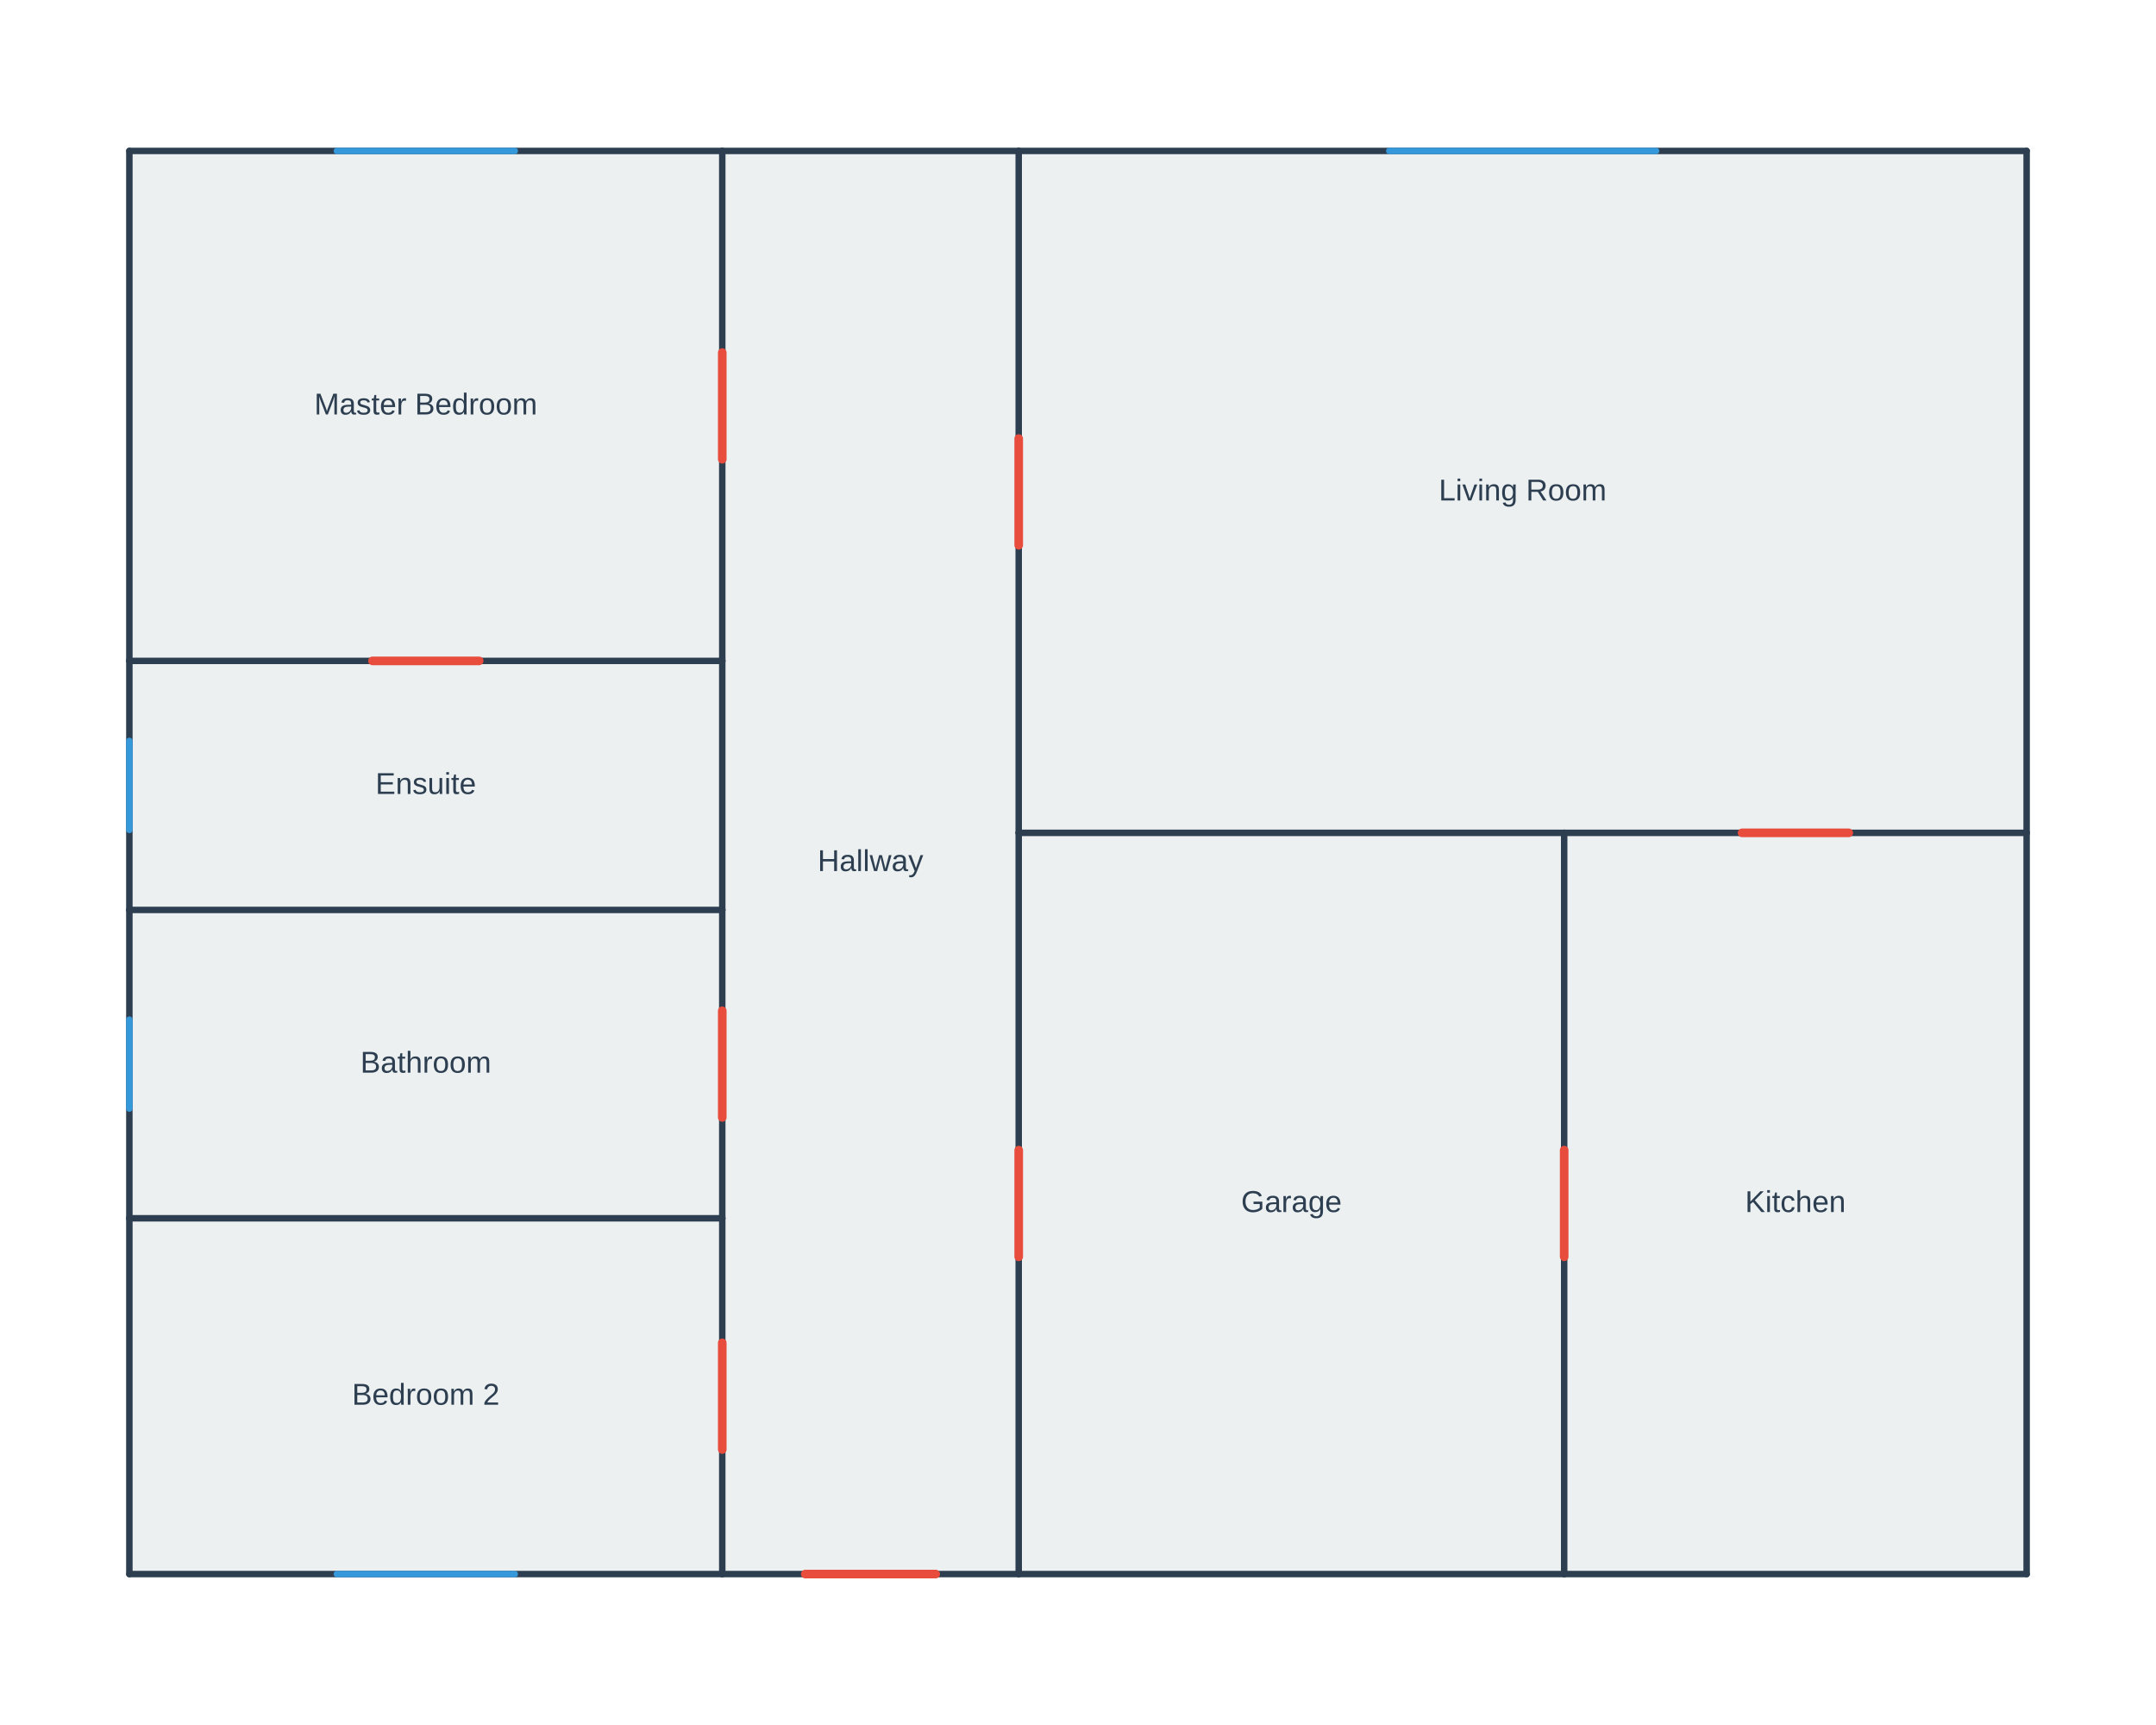
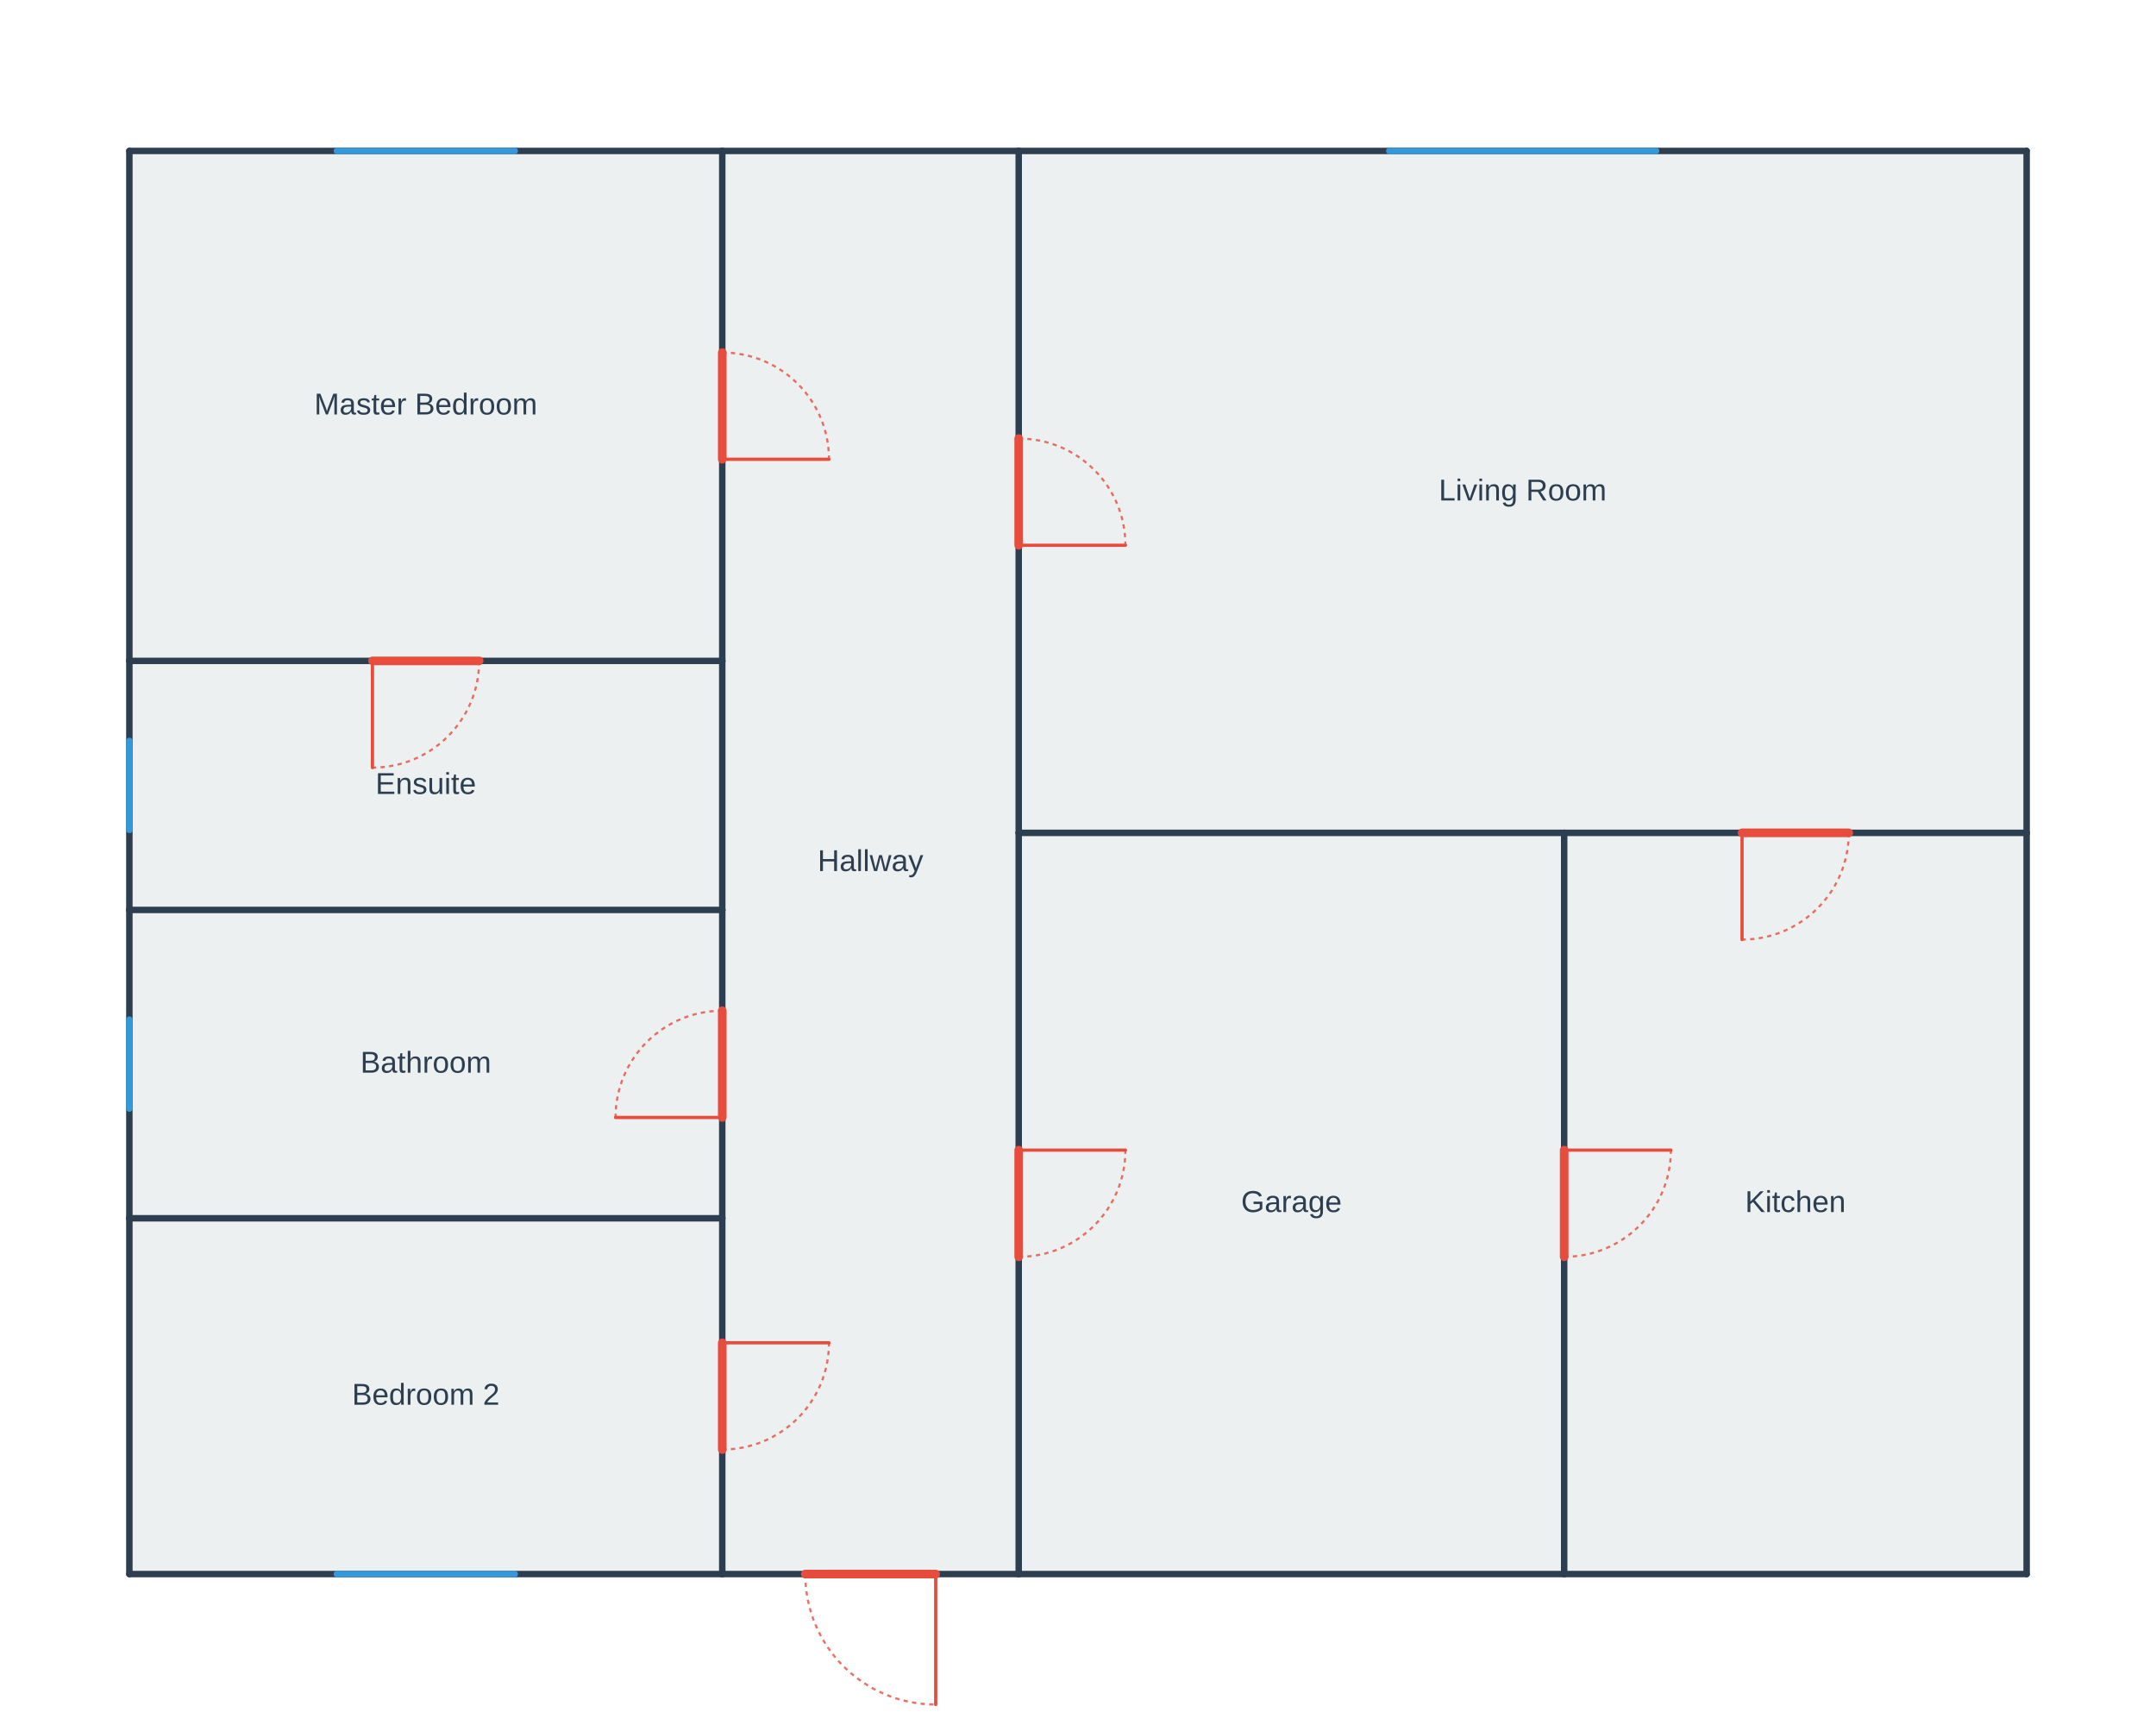
<svg xmlns="http://www.w3.org/2000/svg" width="1000" height="800" viewBox="0 0 1000 800">
  <defs>
    <style>
      .room-label { font-family: Arial, sans-serif; font-weight: 500; }
    </style>
  </defs>
  <rect width="1000" height="800" fill="#ffffff" />
  <path d="M 60.00 730.00 L 940.00 730.00 L 940.00 70.00 L 60.00 70.00 Z" fill="none" stroke="#7f8c8d" stroke-width="2" stroke-dasharray="8,4" />
  <path d="M 335.00 730.00 L 472.50 730.00 L 472.50 70.00 L 335.00 70.00 Z" fill="#ecf0f1" stroke="#bdc3c7" stroke-width="1" />
  <path d="M 472.50 730.00 L 725.50 730.00 L 725.50 386.25 L 472.50 386.25 Z" fill="#ecf0f1" stroke="#bdc3c7" stroke-width="1" />
  <path d="M 472.50 386.25 L 940.00 386.25 L 940.00 70.00 L 472.50 70.00 Z" fill="#ecf0f1" stroke="#bdc3c7" stroke-width="1" />
  <path d="M 725.50 730.00 L 940.00 730.00 L 940.00 386.25 L 725.50 386.25 Z" fill="#ecf0f1" stroke="#bdc3c7" stroke-width="1" />
  <path d="M 60.00 306.50 L 335.00 306.50 L 335.00 70.00 L 60.00 70.00 Z" fill="#ecf0f1" stroke="#bdc3c7" stroke-width="1" />
  <path d="M 60.00 422.00 L 335.00 422.00 L 335.00 306.50 L 60.00 306.50 Z" fill="#ecf0f1" stroke="#bdc3c7" stroke-width="1" />
  <path d="M 60.00 730.00 L 335.00 730.00 L 335.00 565.00 L 60.00 565.00 Z" fill="#ecf0f1" stroke="#bdc3c7" stroke-width="1" />
  <path d="M 60.00 565.00 L 335.00 565.00 L 335.00 422.00 L 60.00 422.00 Z" fill="#ecf0f1" stroke="#bdc3c7" stroke-width="1" />
  <line x1="472.50" y1="730.00" x2="472.50" y2="386.25" stroke="#2c3e50" stroke-width="3" stroke-linecap="round" />
  <line x1="472.50" y1="386.25" x2="472.50" y2="70.00" stroke="#2c3e50" stroke-width="3" stroke-linecap="round" />
  <line x1="335.00" y1="306.50" x2="335.00" y2="70.00" stroke="#2c3e50" stroke-width="3" stroke-linecap="round" />
  <line x1="335.00" y1="422.00" x2="335.00" y2="306.50" stroke="#2c3e50" stroke-width="3" stroke-linecap="round" />
  <line x1="335.00" y1="730.00" x2="335.00" y2="565.00" stroke="#2c3e50" stroke-width="3" stroke-linecap="round" />
  <line x1="335.00" y1="565.00" x2="335.00" y2="422.00" stroke="#2c3e50" stroke-width="3" stroke-linecap="round" />
  <line x1="725.50" y1="730.00" x2="725.50" y2="386.25" stroke="#2c3e50" stroke-width="3" stroke-linecap="round" />
  <line x1="472.50" y1="386.25" x2="725.50" y2="386.25" stroke="#2c3e50" stroke-width="3" stroke-linecap="round" />
  <line x1="725.50" y1="386.25" x2="940.00" y2="386.25" stroke="#2c3e50" stroke-width="3" stroke-linecap="round" />
  <line x1="60.00" y1="306.50" x2="335.00" y2="306.50" stroke="#2c3e50" stroke-width="3" stroke-linecap="round" />
  <line x1="60.00" y1="422.00" x2="335.00" y2="422.00" stroke="#2c3e50" stroke-width="3" stroke-linecap="round" />
  <line x1="60.00" y1="565.00" x2="335.00" y2="565.00" stroke="#2c3e50" stroke-width="3" stroke-linecap="round" />
  <line x1="335.00" y1="730.00" x2="472.50" y2="730.00" stroke="#2c3e50" stroke-width="3" stroke-linecap="round" />
  <line x1="335.00" y1="70.00" x2="472.50" y2="70.00" stroke="#2c3e50" stroke-width="3" stroke-linecap="round" />
  <line x1="472.50" y1="730.00" x2="725.50" y2="730.00" stroke="#2c3e50" stroke-width="3" stroke-linecap="round" />
  <line x1="940.00" y1="386.25" x2="940.00" y2="70.00" stroke="#2c3e50" stroke-width="3" stroke-linecap="round" />
  <line x1="472.50" y1="70.00" x2="940.00" y2="70.00" stroke="#2c3e50" stroke-width="3" stroke-linecap="round" />
  <line x1="725.50" y1="730.00" x2="940.00" y2="730.00" stroke="#2c3e50" stroke-width="3" stroke-linecap="round" />
  <line x1="940.00" y1="730.00" x2="940.00" y2="386.25" stroke="#2c3e50" stroke-width="3" stroke-linecap="round" />
  <line x1="60.00" y1="70.00" x2="335.00" y2="70.00" stroke="#2c3e50" stroke-width="3" stroke-linecap="round" />
  <line x1="60.00" y1="306.50" x2="60.00" y2="70.00" stroke="#2c3e50" stroke-width="3" stroke-linecap="round" />
  <line x1="60.00" y1="422.00" x2="60.00" y2="306.50" stroke="#2c3e50" stroke-width="3" stroke-linecap="round" />
  <line x1="60.00" y1="730.00" x2="335.00" y2="730.00" stroke="#2c3e50" stroke-width="3" stroke-linecap="round" />
  <line x1="60.00" y1="730.00" x2="60.00" y2="565.00" stroke="#2c3e50" stroke-width="3" stroke-linecap="round" />
  <line x1="60.00" y1="565.00" x2="60.00" y2="422.00" stroke="#2c3e50" stroke-width="3" stroke-linecap="round" />
  <line x1="472.50" y1="582.88" x2="472.50" y2="533.38" stroke="#e74c3c" stroke-width="4" stroke-linecap="round" />
+   <line class="door-leaf" x1="472.50" y1="533.38" x2="522.00" y2="533.38" stroke="#e74c3c" stroke-width="1.5" stroke-linecap="round" />
+   <path class="door-swing" d="M 472.50 582.88 A 49.50 49.50 0 0 0 522.00 533.38" fill="none" stroke="#e74c3c" stroke-width="1" stroke-dasharray="2,2" opacity="0.8" />
  <line x1="472.50" y1="252.88" x2="472.50" y2="203.38" stroke="#e74c3c" stroke-width="4" stroke-linecap="round" />
+   <line class="door-leaf" x1="472.50" y1="252.88" x2="522.00" y2="252.88" stroke="#e74c3c" stroke-width="1.5" stroke-linecap="round" />
+   <path class="door-swing" d="M 472.50 203.38 A 49.50 49.50 0 0 1 522.00 252.88" fill="none" stroke="#e74c3c" stroke-width="1" stroke-dasharray="2,2" opacity="0.8" />
  <line x1="335.00" y1="213.00" x2="335.00" y2="163.50" stroke="#e74c3c" stroke-width="4" stroke-linecap="round" />
+   <line class="door-leaf" x1="335.00" y1="213.00" x2="384.50" y2="213.00" stroke="#e74c3c" stroke-width="1.5" stroke-linecap="round" />
+   <path class="door-swing" d="M 335.00 163.50 A 49.50 49.50 0 0 1 384.50 213.00" fill="none" stroke="#e74c3c" stroke-width="1" stroke-dasharray="2,2" opacity="0.8" />
  <line x1="335.00" y1="672.25" x2="335.00" y2="622.75" stroke="#e74c3c" stroke-width="4" stroke-linecap="round" />
+   <line class="door-leaf" x1="335.00" y1="622.75" x2="384.50" y2="622.75" stroke="#e74c3c" stroke-width="1.5" stroke-linecap="round" />
+   <path class="door-swing" d="M 335.00 672.25 A 49.50 49.50 0 0 0 384.50 622.75" fill="none" stroke="#e74c3c" stroke-width="1" stroke-dasharray="2,2" opacity="0.8" />
  <line x1="725.50" y1="582.88" x2="725.50" y2="533.38" stroke="#e74c3c" stroke-width="4" stroke-linecap="round" />
+   <line class="door-leaf" x1="725.50" y1="533.38" x2="775.00" y2="533.38" stroke="#e74c3c" stroke-width="1.5" stroke-linecap="round" />
+   <path class="door-swing" d="M 725.50 582.88 A 49.50 49.50 0 0 0 775.00 533.38" fill="none" stroke="#e74c3c" stroke-width="1" stroke-dasharray="2,2" opacity="0.8" />
  <line x1="808.00" y1="386.25" x2="857.50" y2="386.25" stroke="#e74c3c" stroke-width="4" stroke-linecap="round" />
+   <line class="door-leaf" x1="808.00" y1="386.25" x2="808.00" y2="435.75" stroke="#e74c3c" stroke-width="1.5" stroke-linecap="round" />
+   <path class="door-swing" d="M 857.50 386.25 A 49.50 49.50 0 0 1 808.00 435.75" fill="none" stroke="#e74c3c" stroke-width="1" stroke-dasharray="2,2" opacity="0.8" />
  <line x1="172.75" y1="306.50" x2="222.25" y2="306.50" stroke="#e74c3c" stroke-width="4" stroke-linecap="round" />
+   <line class="door-leaf" x1="172.75" y1="306.50" x2="172.75" y2="356.00" stroke="#e74c3c" stroke-width="1.5" stroke-linecap="round" />
+   <path class="door-swing" d="M 222.25 306.50 A 49.50 49.50 0 0 1 172.75 356.00" fill="none" stroke="#e74c3c" stroke-width="1" stroke-dasharray="2,2" opacity="0.8" />
  <line x1="335.00" y1="518.25" x2="335.00" y2="468.75" stroke="#e74c3c" stroke-width="4" stroke-linecap="round" />
+   <line class="door-leaf" x1="335.00" y1="518.25" x2="285.50" y2="518.25" stroke="#e74c3c" stroke-width="1.5" stroke-linecap="round" />
+   <path class="door-swing" d="M 335.00 468.75 A 49.50 49.50 0 0 0 285.50 518.25" fill="none" stroke="#e74c3c" stroke-width="1" stroke-dasharray="2,2" opacity="0.8" />
  <line x1="373.50" y1="730.00" x2="434.00" y2="730.00" stroke="#e74c3c" stroke-width="4" stroke-linecap="round" />
+   <line class="door-leaf" x1="434.00" y1="730.00" x2="434.00" y2="790.50" stroke="#e74c3c" stroke-width="1.5" stroke-linecap="round" />
+   <path class="door-swing" d="M 373.50 730.00 A 60.50 60.50 0 0 0 434.00 790.50" fill="none" stroke="#e74c3c" stroke-width="1" stroke-dasharray="2,2" opacity="0.8" />
  <line x1="644.38" y1="70.00" x2="768.12" y2="70.00" stroke="#3498db" stroke-width="3" stroke-linecap="round" />
  <line x1="156.25" y1="70.00" x2="238.75" y2="70.00" stroke="#3498db" stroke-width="3" stroke-linecap="round" />
  <line x1="60.00" y1="384.88" x2="60.00" y2="343.62" stroke="#3498db" stroke-width="3" stroke-linecap="round" />
  <line x1="156.25" y1="730.00" x2="238.75" y2="730.00" stroke="#3498db" stroke-width="3" stroke-linecap="round" />
  <line x1="60.00" y1="514.12" x2="60.00" y2="472.88" stroke="#3498db" stroke-width="3" stroke-linecap="round" />
  <text x="403.75" y="400.00" font-size="14" fill="#2c3e50" text-anchor="middle" dominant-baseline="middle" font-family="Arial, sans-serif">Hallway</text>
  <text x="599.00" y="558.12" font-size="14" fill="#2c3e50" text-anchor="middle" dominant-baseline="middle" font-family="Arial, sans-serif">Garage</text>
  <text x="706.25" y="228.12" font-size="14" fill="#2c3e50" text-anchor="middle" dominant-baseline="middle" font-family="Arial, sans-serif">Living Room</text>
  <text x="832.75" y="558.12" font-size="14" fill="#2c3e50" text-anchor="middle" dominant-baseline="middle" font-family="Arial, sans-serif">Kitchen</text>
  <text x="197.50" y="188.25" font-size="14" fill="#2c3e50" text-anchor="middle" dominant-baseline="middle" font-family="Arial, sans-serif">Master Bedroom</text>
  <text x="197.50" y="364.25" font-size="14" fill="#2c3e50" text-anchor="middle" dominant-baseline="middle" font-family="Arial, sans-serif">Ensuite</text>
  <text x="197.50" y="647.50" font-size="14" fill="#2c3e50" text-anchor="middle" dominant-baseline="middle" font-family="Arial, sans-serif">Bedroom 2</text>
  <text x="197.50" y="493.50" font-size="14" fill="#2c3e50" text-anchor="middle" dominant-baseline="middle" font-family="Arial, sans-serif">Bathroom</text>
</svg>
